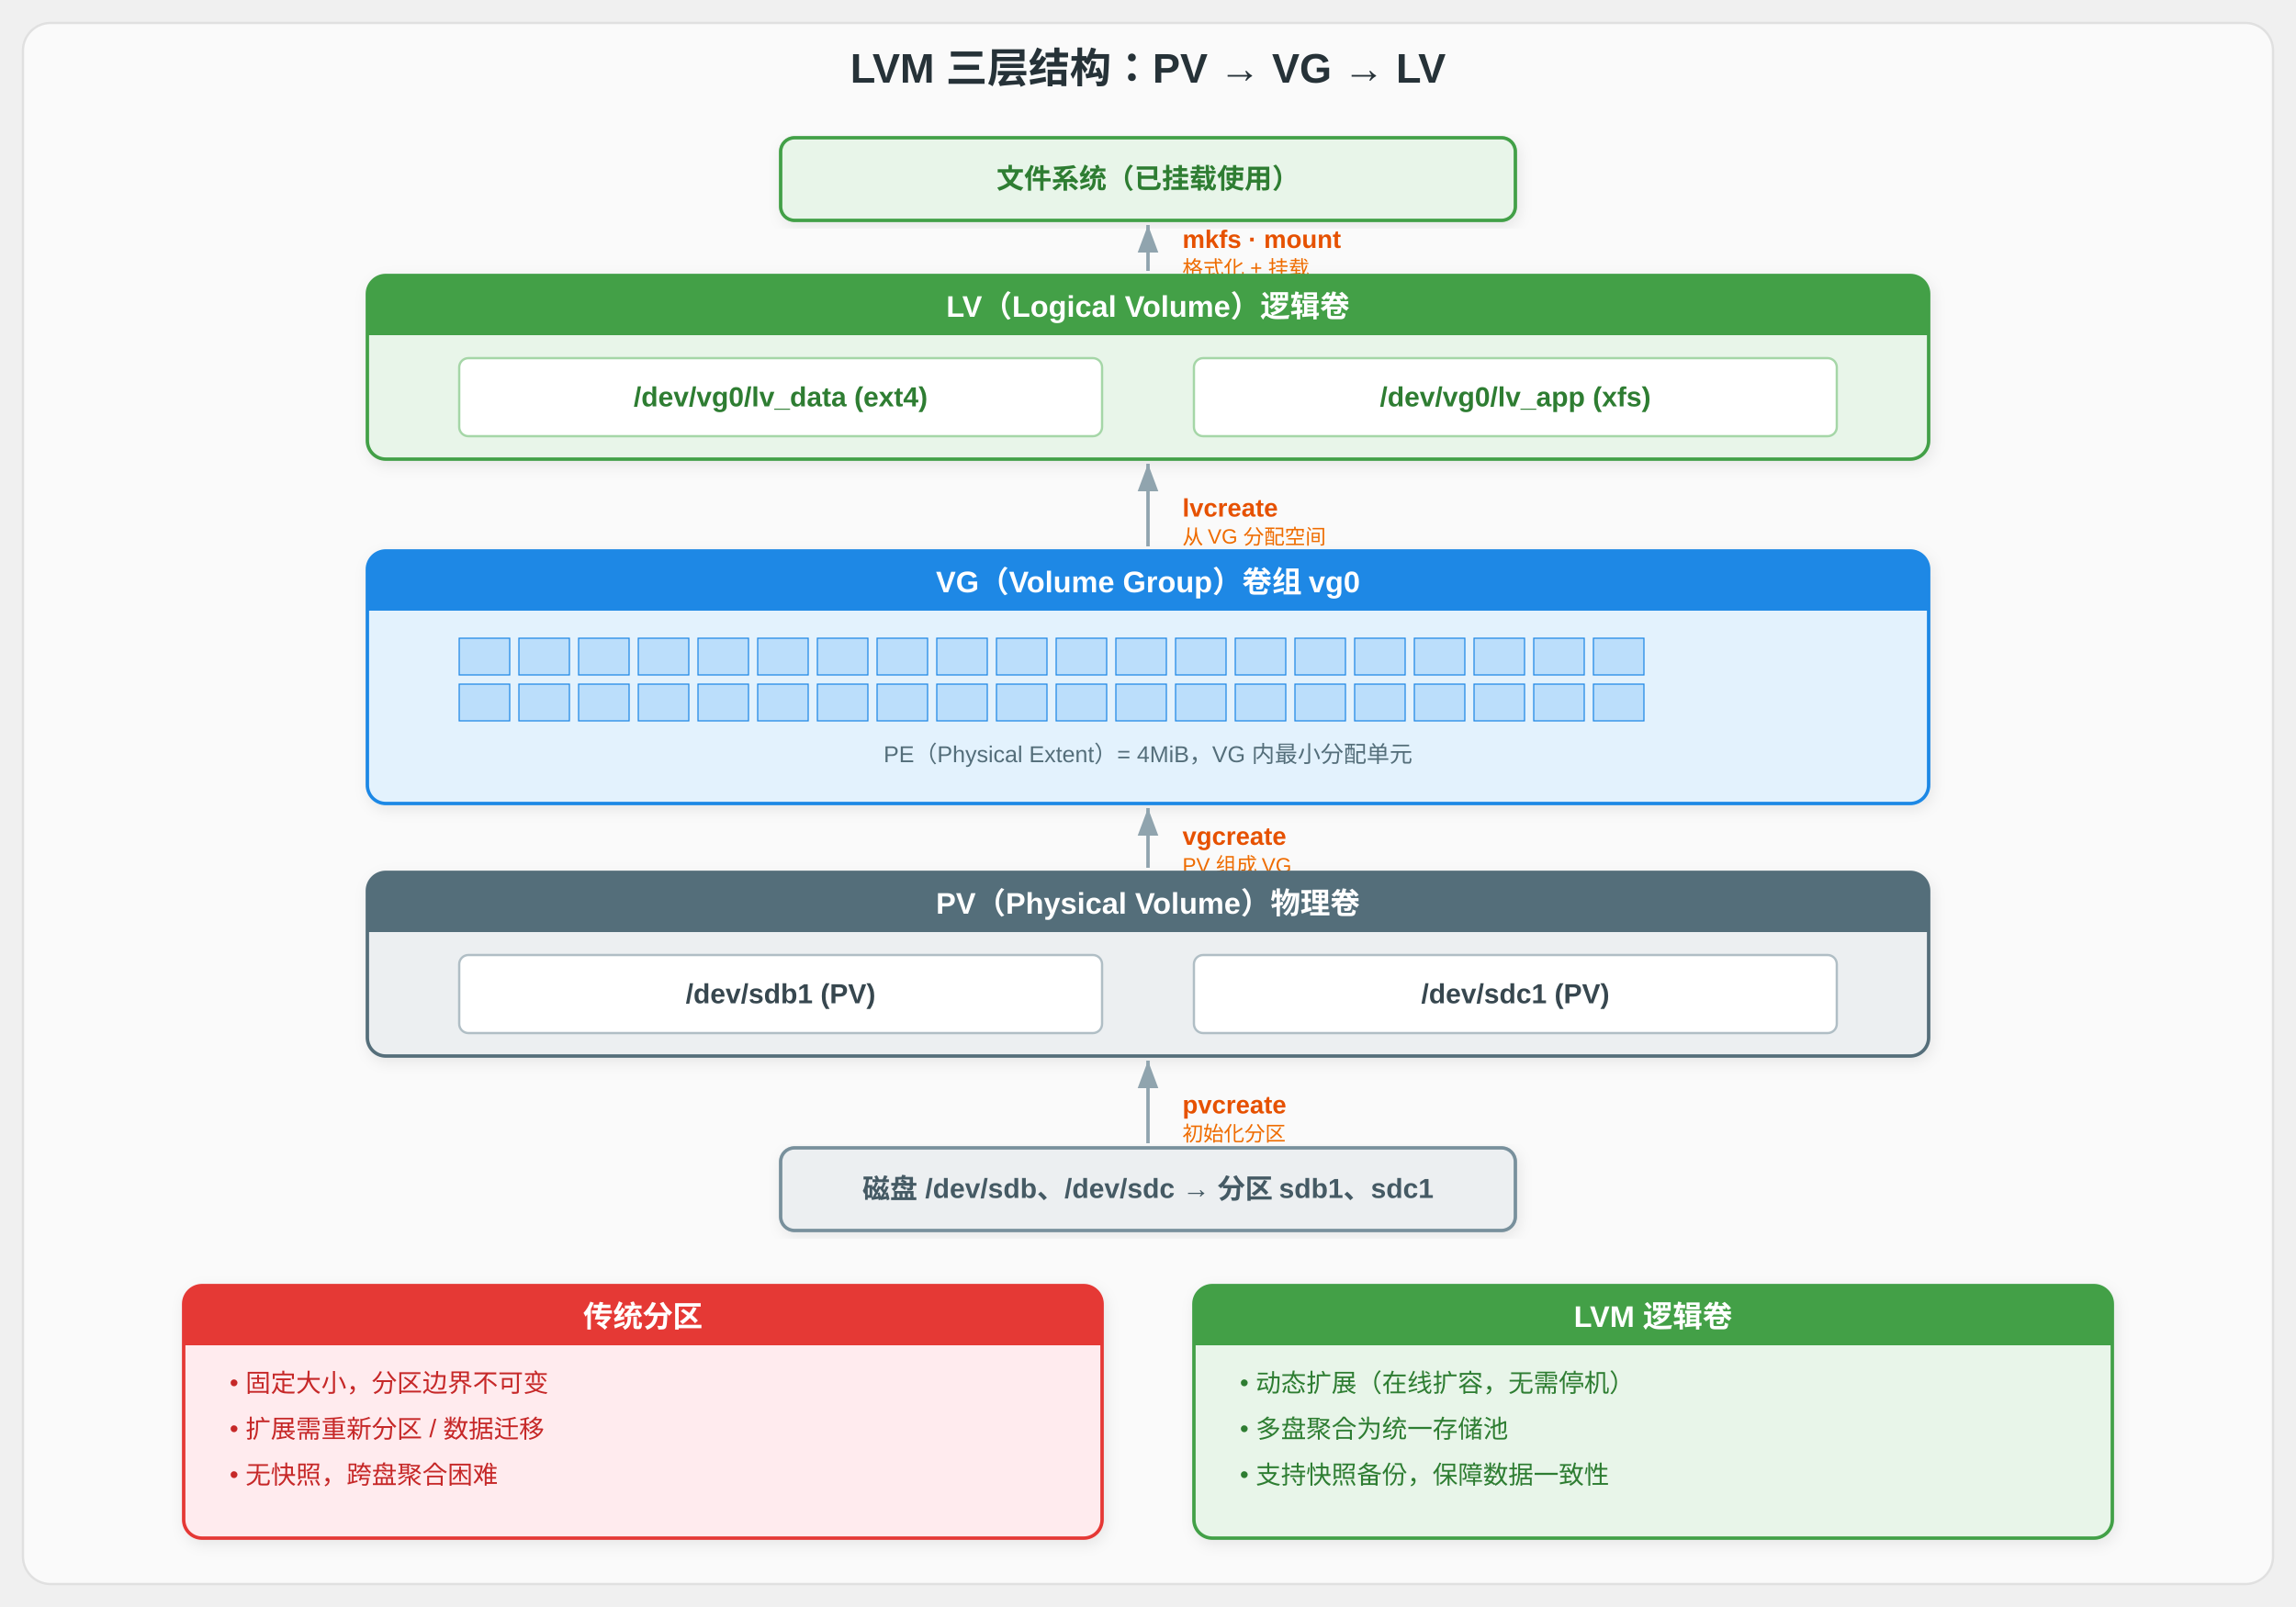
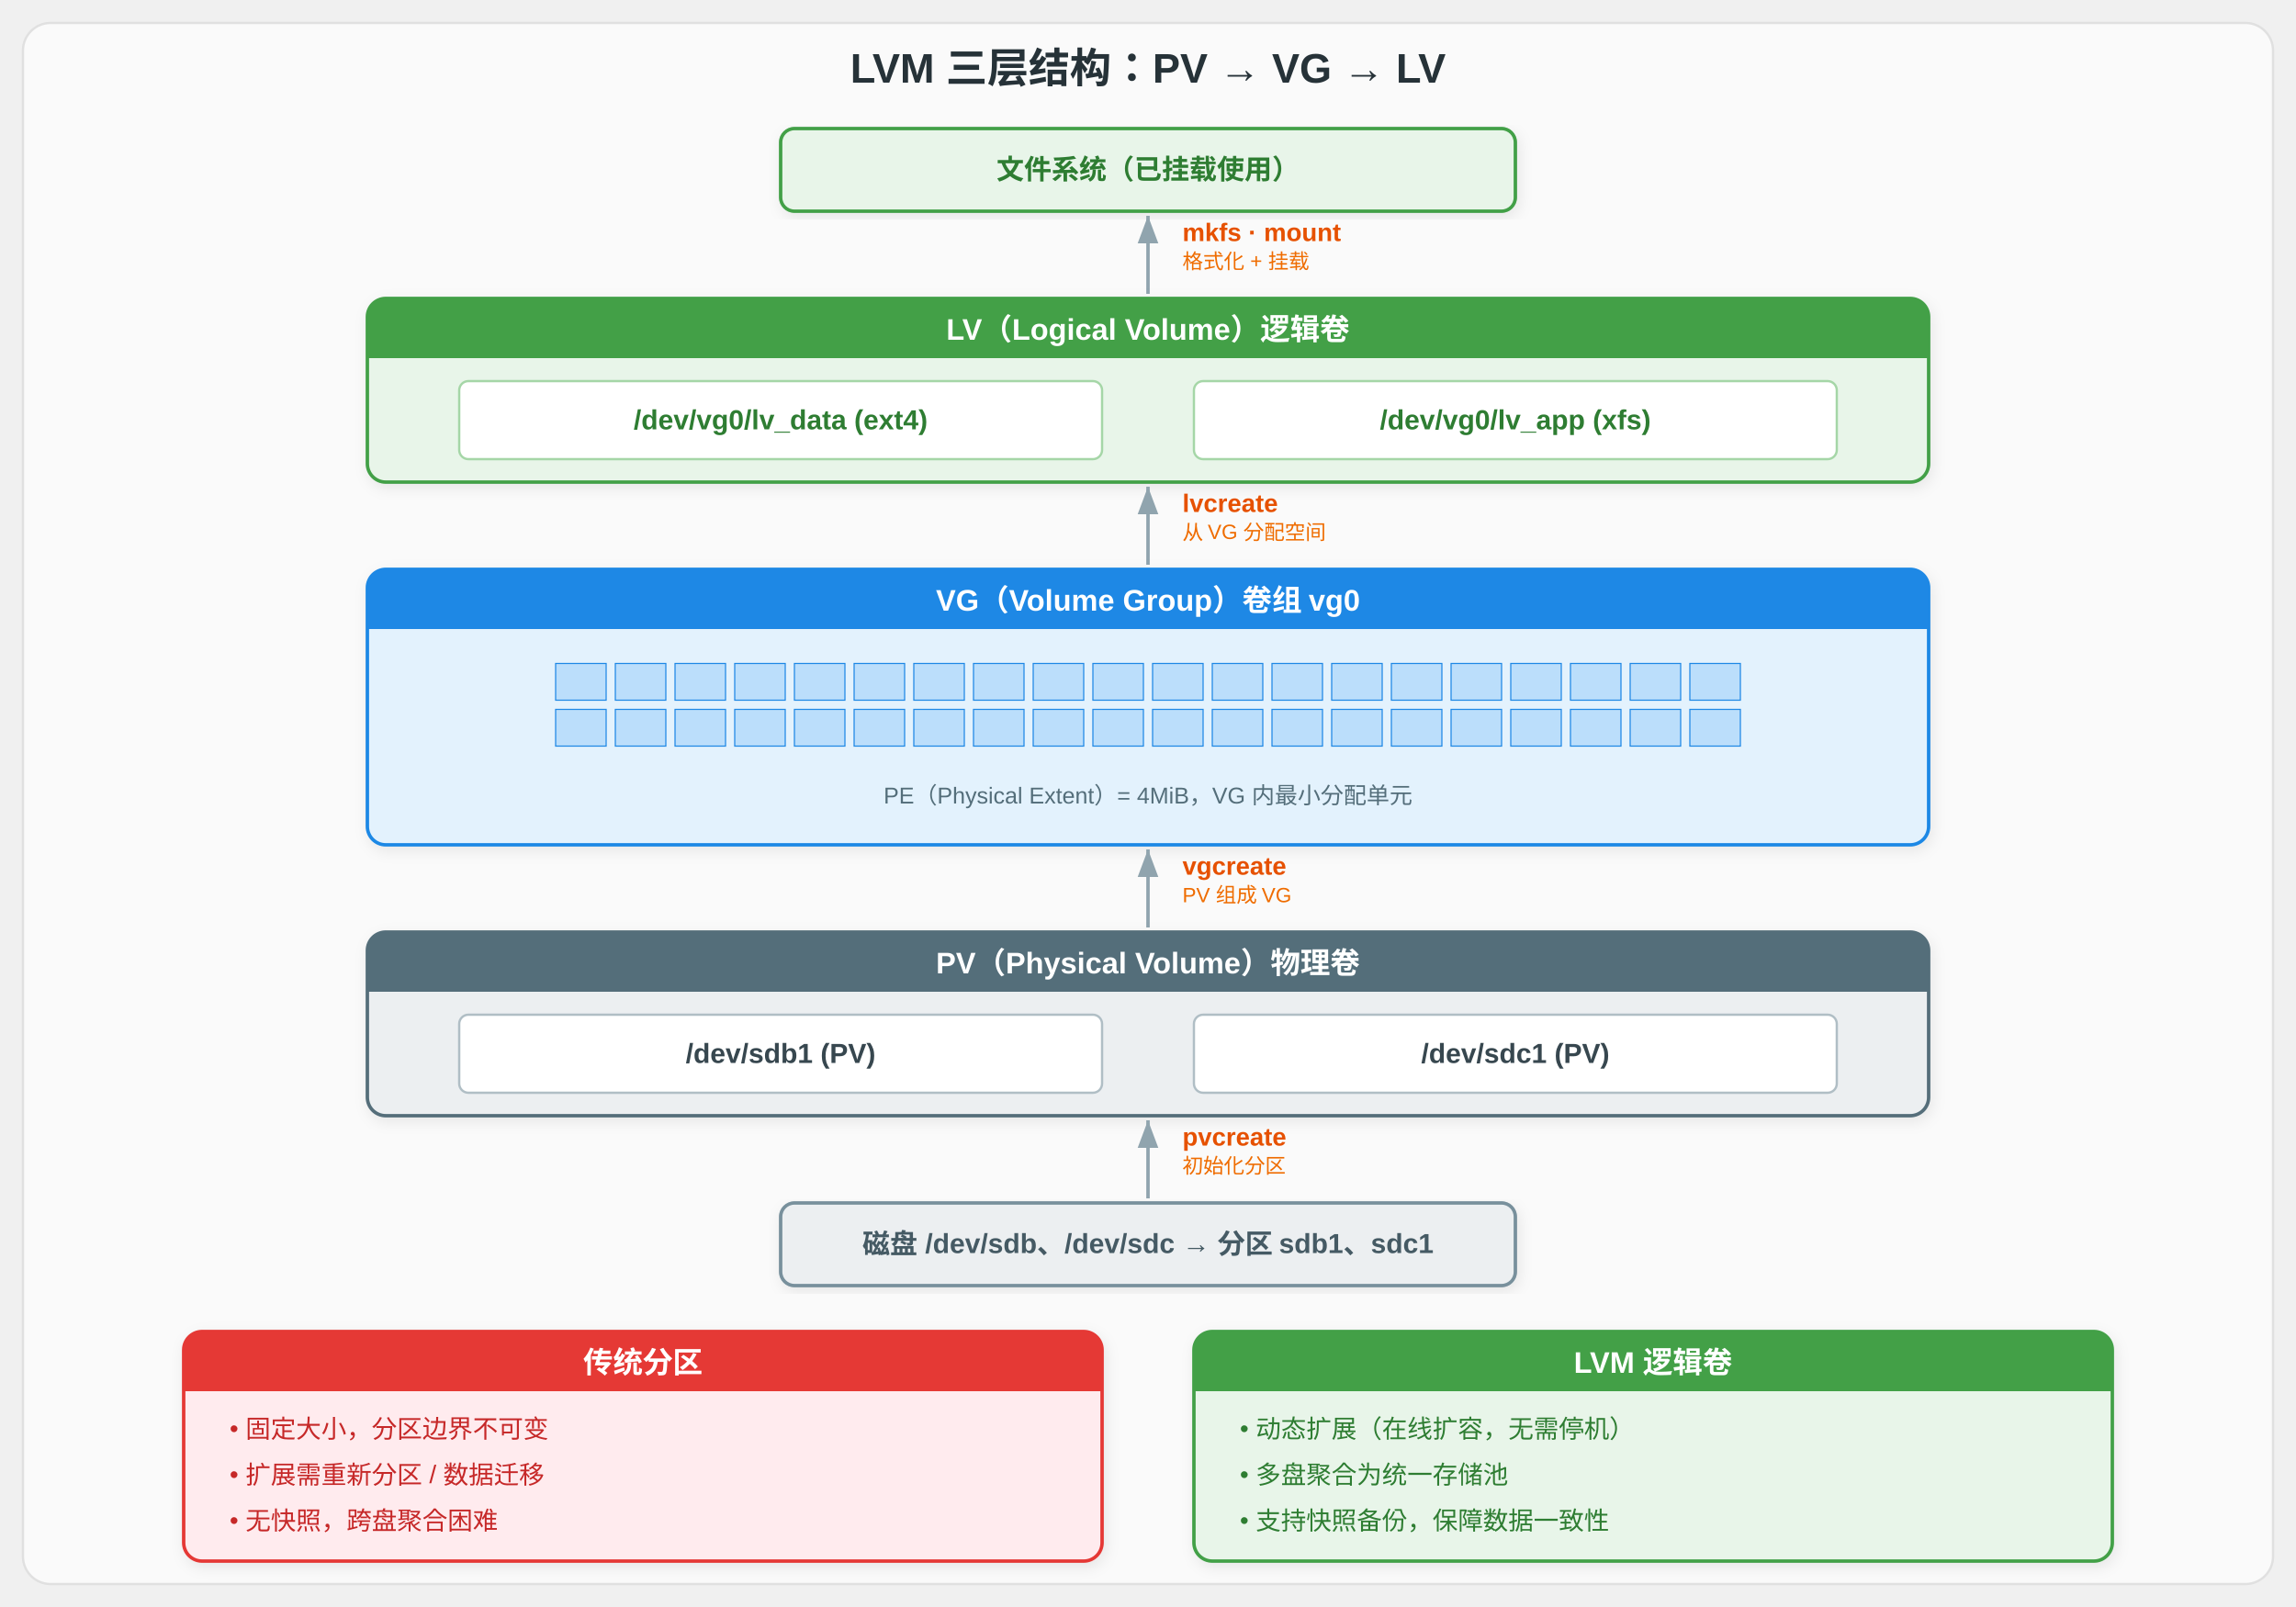
<svg xmlns="http://www.w3.org/2000/svg" viewBox="0 0 1000 700" font-family="'Segoe UI',Arial,sans-serif">
  <defs>
    <filter id="s1">
      <feDropShadow dx="1" dy="2" flood-color="#000" flood-opacity="0.08" stdDeviation="3" />
    </filter>
    <marker id="ah" markerWidth="8" markerHeight="6" refX="8" refY="3" orient="auto">
      <path d="M0,0 L8,3 L0,6Z" fill="#90A4AE" />
    </marker>
  </defs>
  <rect x="10" y="10" width="980" height="680" rx="12" fill="#FAFAFA" stroke="#E0E0E0" stroke-width="1" />
  <text x="500" y="36" text-anchor="middle" font-size="18" font-weight="bold" fill="#263238">LVM 三层结构：PV → VG → LV</text>
-   <rect x="340" y="60" width="320" height="36" rx="6" fill="#E8F5E9" stroke="#43A047" stroke-width="1.5" filter="url(#s1)" />
-   <text x="500" y="82" text-anchor="middle" font-size="12" font-weight="600" fill="#2E7D32">文件系统（已挂载使用）</text>
-   <line x1="500" y1="118" x2="500" y2="98" stroke="#90A4AE" stroke-width="1.5" marker-end="url(#ah)" />
-   <text x="515" y="108" font-size="11" font-weight="600" fill="#E65100">mkfs · mount</text>
-   <text x="515" y="120" font-size="9" fill="#EF6C00">格式化 + 挂载</text>
-   <rect x="160" y="120" width="680" height="80" rx="8" fill="#E8F5E9" stroke="#43A047" stroke-width="1.5" filter="url(#s1)" />
-   <path d="M168,120 H832 Q840,120 840,128 V146 H160 V128 Q160,120 168,120Z" fill="#43A047" />
-   <text x="500" y="138" text-anchor="middle" font-size="13" font-weight="bold" fill="#FFF">LV（Logical Volume）逻辑卷</text>
-   <rect x="200" y="156" width="280" height="34" rx="4" fill="#FFF" stroke="#A5D6A7" stroke-width="1" />
-   <text x="340" y="177" text-anchor="middle" font-size="12" font-weight="600" fill="#2E7D32">/dev/vg0/lv_data  (ext4)</text>
-   <rect x="520" y="156" width="280" height="34" rx="4" fill="#FFF" stroke="#A5D6A7" stroke-width="1" />
-   <text x="660" y="177" text-anchor="middle" font-size="12" font-weight="600" fill="#2E7D32">/dev/vg0/lv_app  (xfs)</text>
-   <line x1="500" y1="238" x2="500" y2="202" stroke="#90A4AE" stroke-width="1.5" marker-end="url(#ah)" />
-   <text x="515" y="225" font-size="11" font-weight="600" fill="#E65100">lvcreate</text>
-   <text x="515" y="237" font-size="9" fill="#EF6C00">从 VG 分配空间</text>
-   <rect x="160" y="240" width="680" height="110" rx="8" fill="#E3F2FD" stroke="#1E88E5" stroke-width="1.5" filter="url(#s1)" />
-   <path d="M168,240 H832 Q840,240 840,248 V266 H160 V248 Q160,240 168,240Z" fill="#1E88E5" />
-   <text x="500" y="258" text-anchor="middle" font-size="13" font-weight="bold" fill="#FFF">VG（Volume Group）卷组 vg0</text>
+   <rect x="340" y="56" width="320" height="36" rx="6" fill="#E8F5E9" stroke="#43A047" stroke-width="1.5" filter="url(#s1)" />
+   <text x="500" y="78" text-anchor="middle" font-size="12" font-weight="600" fill="#2E7D32">文件系统（已挂载使用）</text>
+   <line x1="500" y1="128" x2="500" y2="94" stroke="#90A4AE" stroke-width="1.5" marker-end="url(#ah)" />
+   <text x="515" y="105" font-size="11" font-weight="600" fill="#E65100">mkfs · mount</text>
+   <text x="515" y="117" font-size="9" fill="#EF6C00">格式化 + 挂载</text>
+   <rect x="160" y="130" width="680" height="80" rx="8" fill="#E8F5E9" stroke="#43A047" stroke-width="1.5" filter="url(#s1)" />
+   <path d="M168,130 H832 Q840,130 840,138 V156 H160 V138 Q160,130 168,130Z" fill="#43A047" />
+   <text x="500" y="148" text-anchor="middle" font-size="13" font-weight="bold" fill="#FFF">LV（Logical Volume）逻辑卷</text>
+   <rect x="200" y="166" width="280" height="34" rx="4" fill="#FFF" stroke="#A5D6A7" stroke-width="1" />
+   <text x="340" y="187" text-anchor="middle" font-size="12" font-weight="600" fill="#2E7D32">/dev/vg0/lv_data  (ext4)</text>
+   <rect x="520" y="166" width="280" height="34" rx="4" fill="#FFF" stroke="#A5D6A7" stroke-width="1" />
+   <text x="660" y="187" text-anchor="middle" font-size="12" font-weight="600" fill="#2E7D32">/dev/vg0/lv_app  (xfs)</text>
+   <line x1="500" y1="246" x2="500" y2="212" stroke="#90A4AE" stroke-width="1.5" marker-end="url(#ah)" />
+   <text x="515" y="223" font-size="11" font-weight="600" fill="#E65100">lvcreate</text>
+   <text x="515" y="235" font-size="9" fill="#EF6C00">从 VG 分配空间</text>
+   <rect x="160" y="248" width="680" height="120" rx="8" fill="#E3F2FD" stroke="#1E88E5" stroke-width="1.5" filter="url(#s1)" />
+   <path d="M168,248 H832 Q840,248 840,256 V274 H160 V256 Q160,248 168,248Z" fill="#1E88E5" />
+   <text x="500" y="266" text-anchor="middle" font-size="13" font-weight="bold" fill="#FFF">VG（Volume Group）卷组 vg0</text>
  <g fill="#BBDEFB" stroke="#1E88E5" stroke-width="0.5">
-     <rect x="200" y="278" width="22" height="16" />
-     <rect x="226" y="278" width="22" height="16" />
-     <rect x="252" y="278" width="22" height="16" />
-     <rect x="278" y="278" width="22" height="16" />
-     <rect x="304" y="278" width="22" height="16" />
-     <rect x="330" y="278" width="22" height="16" />
-     <rect x="356" y="278" width="22" height="16" />
-     <rect x="382" y="278" width="22" height="16" />
-     <rect x="408" y="278" width="22" height="16" />
-     <rect x="434" y="278" width="22" height="16" />
-     <rect x="460" y="278" width="22" height="16" />
-     <rect x="486" y="278" width="22" height="16" />
-     <rect x="512" y="278" width="22" height="16" />
-     <rect x="538" y="278" width="22" height="16" />
-     <rect x="564" y="278" width="22" height="16" />
-     <rect x="590" y="278" width="22" height="16" />
-     <rect x="616" y="278" width="22" height="16" />
-     <rect x="642" y="278" width="22" height="16" />
-     <rect x="668" y="278" width="22" height="16" />
-     <rect x="694" y="278" width="22" height="16" />
-     <rect x="200" y="298" width="22" height="16" />
-     <rect x="226" y="298" width="22" height="16" />
-     <rect x="252" y="298" width="22" height="16" />
-     <rect x="278" y="298" width="22" height="16" />
-     <rect x="304" y="298" width="22" height="16" />
-     <rect x="330" y="298" width="22" height="16" />
-     <rect x="356" y="298" width="22" height="16" />
-     <rect x="382" y="298" width="22" height="16" />
-     <rect x="408" y="298" width="22" height="16" />
-     <rect x="434" y="298" width="22" height="16" />
-     <rect x="460" y="298" width="22" height="16" />
-     <rect x="486" y="298" width="22" height="16" />
-     <rect x="512" y="298" width="22" height="16" />
-     <rect x="538" y="298" width="22" height="16" />
-     <rect x="564" y="298" width="22" height="16" />
-     <rect x="590" y="298" width="22" height="16" />
-     <rect x="616" y="298" width="22" height="16" />
-     <rect x="642" y="298" width="22" height="16" />
-     <rect x="668" y="298" width="22" height="16" />
-     <rect x="694" y="298" width="22" height="16" />
+     <rect x="242" y="289" width="22" height="16" />
+     <rect x="268" y="289" width="22" height="16" />
+     <rect x="294" y="289" width="22" height="16" />
+     <rect x="320" y="289" width="22" height="16" />
+     <rect x="346" y="289" width="22" height="16" />
+     <rect x="372" y="289" width="22" height="16" />
+     <rect x="398" y="289" width="22" height="16" />
+     <rect x="424" y="289" width="22" height="16" />
+     <rect x="450" y="289" width="22" height="16" />
+     <rect x="476" y="289" width="22" height="16" />
+     <rect x="502" y="289" width="22" height="16" />
+     <rect x="528" y="289" width="22" height="16" />
+     <rect x="554" y="289" width="22" height="16" />
+     <rect x="580" y="289" width="22" height="16" />
+     <rect x="606" y="289" width="22" height="16" />
+     <rect x="632" y="289" width="22" height="16" />
+     <rect x="658" y="289" width="22" height="16" />
+     <rect x="684" y="289" width="22" height="16" />
+     <rect x="710" y="289" width="22" height="16" />
+     <rect x="736" y="289" width="22" height="16" />
+     <rect x="242" y="309" width="22" height="16" />
+     <rect x="268" y="309" width="22" height="16" />
+     <rect x="294" y="309" width="22" height="16" />
+     <rect x="320" y="309" width="22" height="16" />
+     <rect x="346" y="309" width="22" height="16" />
+     <rect x="372" y="309" width="22" height="16" />
+     <rect x="398" y="309" width="22" height="16" />
+     <rect x="424" y="309" width="22" height="16" />
+     <rect x="450" y="309" width="22" height="16" />
+     <rect x="476" y="309" width="22" height="16" />
+     <rect x="502" y="309" width="22" height="16" />
+     <rect x="528" y="309" width="22" height="16" />
+     <rect x="554" y="309" width="22" height="16" />
+     <rect x="580" y="309" width="22" height="16" />
+     <rect x="606" y="309" width="22" height="16" />
+     <rect x="632" y="309" width="22" height="16" />
+     <rect x="658" y="309" width="22" height="16" />
+     <rect x="684" y="309" width="22" height="16" />
+     <rect x="710" y="309" width="22" height="16" />
+     <rect x="736" y="309" width="22" height="16" />
  </g>
-   <text x="500" y="332" text-anchor="middle" font-size="10" fill="#546E7A">PE（Physical Extent）= 4MiB，VG 内最小分配单元</text>
-   <line x1="500" y1="378" x2="500" y2="352" stroke="#90A4AE" stroke-width="1.5" marker-end="url(#ah)" />
-   <text x="515" y="368" font-size="11" font-weight="600" fill="#E65100">vgcreate</text>
-   <text x="515" y="380" font-size="9" fill="#EF6C00">PV 组成 VG</text>
-   <rect x="160" y="380" width="680" height="80" rx="8" fill="#ECEFF1" stroke="#546E7A" stroke-width="1.5" filter="url(#s1)" />
-   <path d="M168,380 H832 Q840,380 840,388 V406 H160 V388 Q160,380 168,380Z" fill="#546E7A" />
-   <text x="500" y="398" text-anchor="middle" font-size="13" font-weight="bold" fill="#FFF">PV（Physical Volume）物理卷</text>
-   <rect x="200" y="416" width="280" height="34" rx="4" fill="#FFF" stroke="#B0BEC5" stroke-width="1" />
-   <text x="340" y="437" text-anchor="middle" font-size="12" font-weight="600" fill="#37474F">/dev/sdb1  (PV)</text>
-   <rect x="520" y="416" width="280" height="34" rx="4" fill="#FFF" stroke="#B0BEC5" stroke-width="1" />
-   <text x="660" y="437" text-anchor="middle" font-size="12" font-weight="600" fill="#37474F">/dev/sdc1  (PV)</text>
-   <line x1="500" y1="498" x2="500" y2="462" stroke="#90A4AE" stroke-width="1.5" marker-end="url(#ah)" />
-   <text x="515" y="485" font-size="11" font-weight="600" fill="#E65100">pvcreate</text>
-   <text x="515" y="497" font-size="9" fill="#EF6C00">初始化分区</text>
-   <rect x="340" y="500" width="320" height="36" rx="6" fill="#ECEFF1" stroke="#78909C" stroke-width="1.5" filter="url(#s1)" />
-   <text x="500" y="522" text-anchor="middle" font-size="12" font-weight="600" fill="#455A64">磁盘 /dev/sdb、/dev/sdc → 分区 sdb1、sdc1</text>
-   <rect x="80" y="560" width="400" height="110" rx="8" fill="#FFEBEE" stroke="#E53935" stroke-width="1.5" filter="url(#s1)" />
-   <path d="M88,560 H472 Q480,560 480,568 V586 H80 V568 Q80,560 88,560Z" fill="#E53935" />
-   <text x="280" y="578" text-anchor="middle" font-size="13" font-weight="bold" fill="#FFF">传统分区</text>
-   <text x="100" y="606" font-size="11" fill="#C62828">• 固定大小，分区边界不可变</text>
-   <text x="100" y="626" font-size="11" fill="#C62828">• 扩展需重新分区 / 数据迁移</text>
-   <text x="100" y="646" font-size="11" fill="#C62828">• 无快照，跨盘聚合困难</text>
-   <rect x="520" y="560" width="400" height="110" rx="8" fill="#E8F5E9" stroke="#43A047" stroke-width="1.5" filter="url(#s1)" />
-   <path d="M528,560 H912 Q920,560 920,568 V586 H520 V568 Q520,560 528,560Z" fill="#43A047" />
-   <text x="720" y="578" text-anchor="middle" font-size="13" font-weight="bold" fill="#FFF">LVM 逻辑卷</text>
-   <text x="540" y="606" font-size="11" fill="#2E7D32">• 动态扩展（在线扩容，无需停机）</text>
-   <text x="540" y="626" font-size="11" fill="#2E7D32">• 多盘聚合为统一存储池</text>
-   <text x="540" y="646" font-size="11" fill="#2E7D32">• 支持快照备份，保障数据一致性</text>
+   <text x="500" y="350" text-anchor="middle" font-size="10" fill="#546E7A">PE（Physical Extent）= 4MiB，VG 内最小分配单元</text>
+   <line x1="500" y1="404" x2="500" y2="370" stroke="#90A4AE" stroke-width="1.5" marker-end="url(#ah)" />
+   <text x="515" y="381" font-size="11" font-weight="600" fill="#E65100">vgcreate</text>
+   <text x="515" y="393" font-size="9" fill="#EF6C00">PV 组成 VG</text>
+   <rect x="160" y="406" width="680" height="80" rx="8" fill="#ECEFF1" stroke="#546E7A" stroke-width="1.5" filter="url(#s1)" />
+   <path d="M168,406 H832 Q840,406 840,414 V432 H160 V414 Q160,406 168,406Z" fill="#546E7A" />
+   <text x="500" y="424" text-anchor="middle" font-size="13" font-weight="bold" fill="#FFF">PV（Physical Volume）物理卷</text>
+   <rect x="200" y="442" width="280" height="34" rx="4" fill="#FFF" stroke="#B0BEC5" stroke-width="1" />
+   <text x="340" y="463" text-anchor="middle" font-size="12" font-weight="600" fill="#37474F">/dev/sdb1  (PV)</text>
+   <rect x="520" y="442" width="280" height="34" rx="4" fill="#FFF" stroke="#B0BEC5" stroke-width="1" />
+   <text x="660" y="463" text-anchor="middle" font-size="12" font-weight="600" fill="#37474F">/dev/sdc1  (PV)</text>
+   <line x1="500" y1="522" x2="500" y2="488" stroke="#90A4AE" stroke-width="1.5" marker-end="url(#ah)" />
+   <text x="515" y="499" font-size="11" font-weight="600" fill="#E65100">pvcreate</text>
+   <text x="515" y="511" font-size="9" fill="#EF6C00">初始化分区</text>
+   <rect x="340" y="524" width="320" height="36" rx="6" fill="#ECEFF1" stroke="#78909C" stroke-width="1.5" filter="url(#s1)" />
+   <text x="500" y="546" text-anchor="middle" font-size="12" font-weight="600" fill="#455A64">磁盘 /dev/sdb、/dev/sdc → 分区 sdb1、sdc1</text>
+   <rect x="80" y="580" width="400" height="100" rx="8" fill="#FFEBEE" stroke="#E53935" stroke-width="1.5" filter="url(#s1)" />
+   <path d="M88,580 H472 Q480,580 480,588 V606 H80 V588 Q80,580 88,580Z" fill="#E53935" />
+   <text x="280" y="598" text-anchor="middle" font-size="13" font-weight="bold" fill="#FFF">传统分区</text>
+   <text x="100" y="626" font-size="11" fill="#C62828">• 固定大小，分区边界不可变</text>
+   <text x="100" y="646" font-size="11" fill="#C62828">• 扩展需重新分区 / 数据迁移</text>
+   <text x="100" y="666" font-size="11" fill="#C62828">• 无快照，跨盘聚合困难</text>
+   <rect x="520" y="580" width="400" height="100" rx="8" fill="#E8F5E9" stroke="#43A047" stroke-width="1.5" filter="url(#s1)" />
+   <path d="M528,580 H912 Q920,580 920,588 V606 H520 V588 Q520,580 528,580Z" fill="#43A047" />
+   <text x="720" y="598" text-anchor="middle" font-size="13" font-weight="bold" fill="#FFF">LVM 逻辑卷</text>
+   <text x="540" y="626" font-size="11" fill="#2E7D32">• 动态扩展（在线扩容，无需停机）</text>
+   <text x="540" y="646" font-size="11" fill="#2E7D32">• 多盘聚合为统一存储池</text>
+   <text x="540" y="666" font-size="11" fill="#2E7D32">• 支持快照备份，保障数据一致性</text>
</svg>
